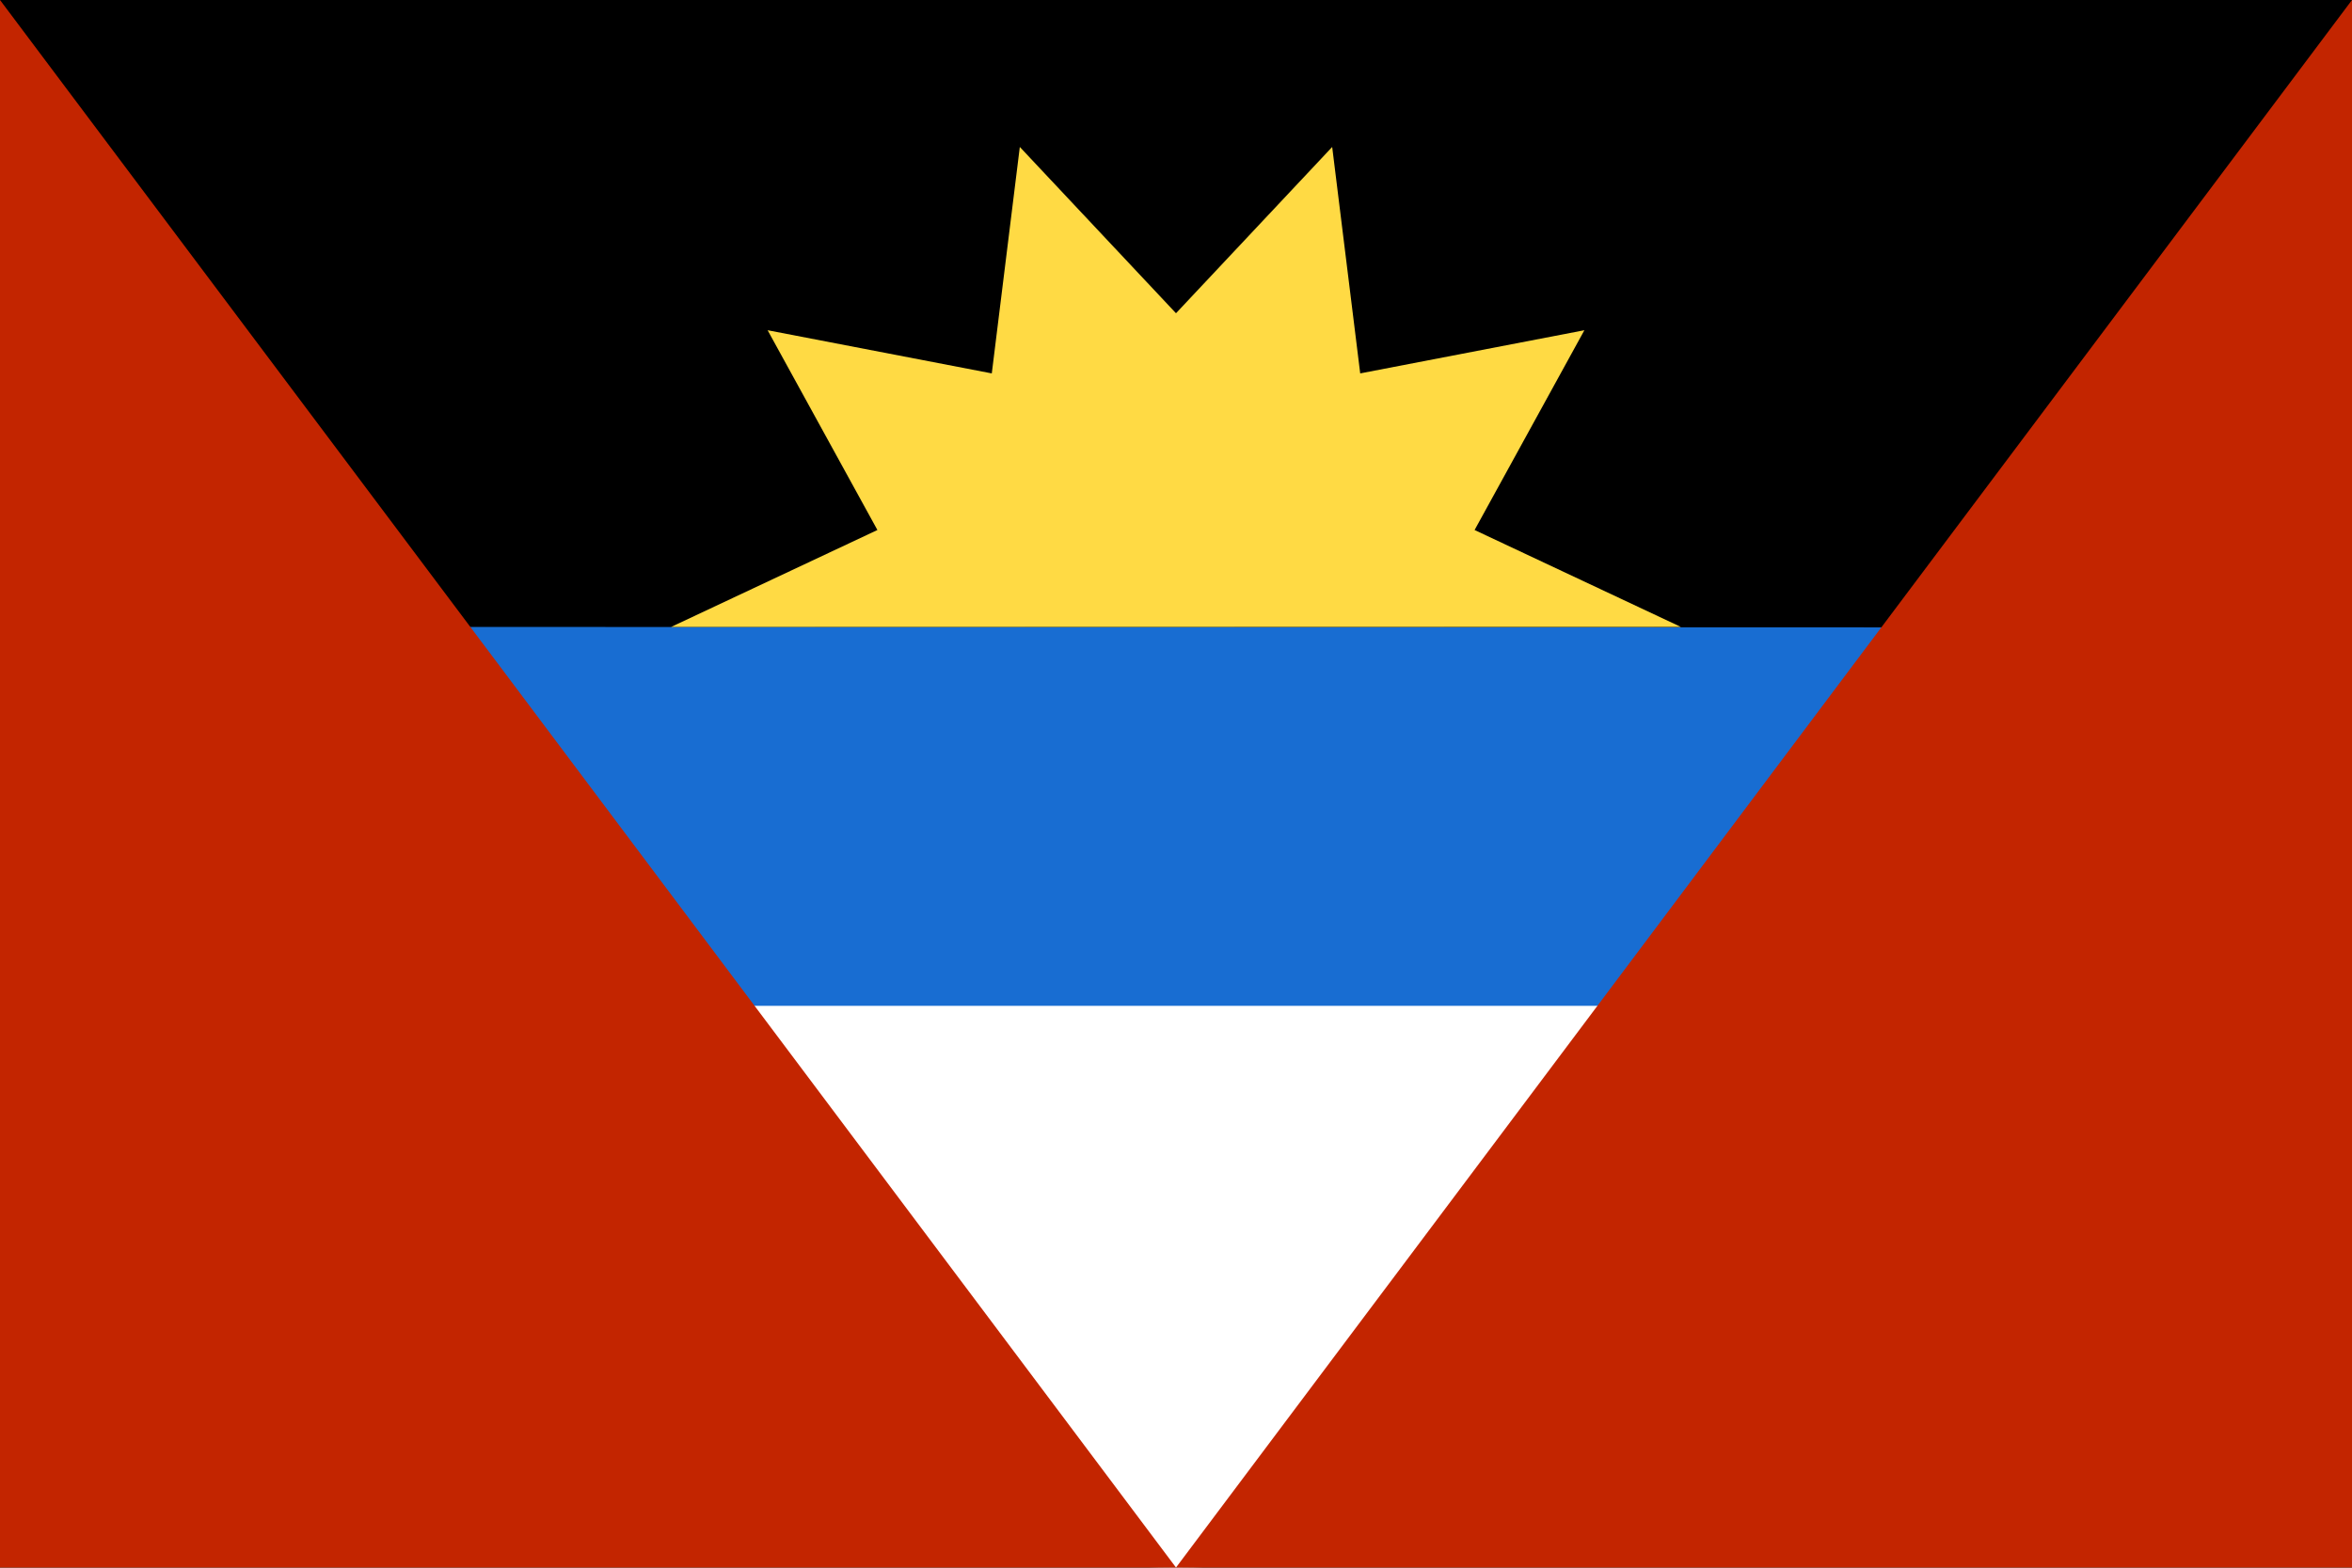
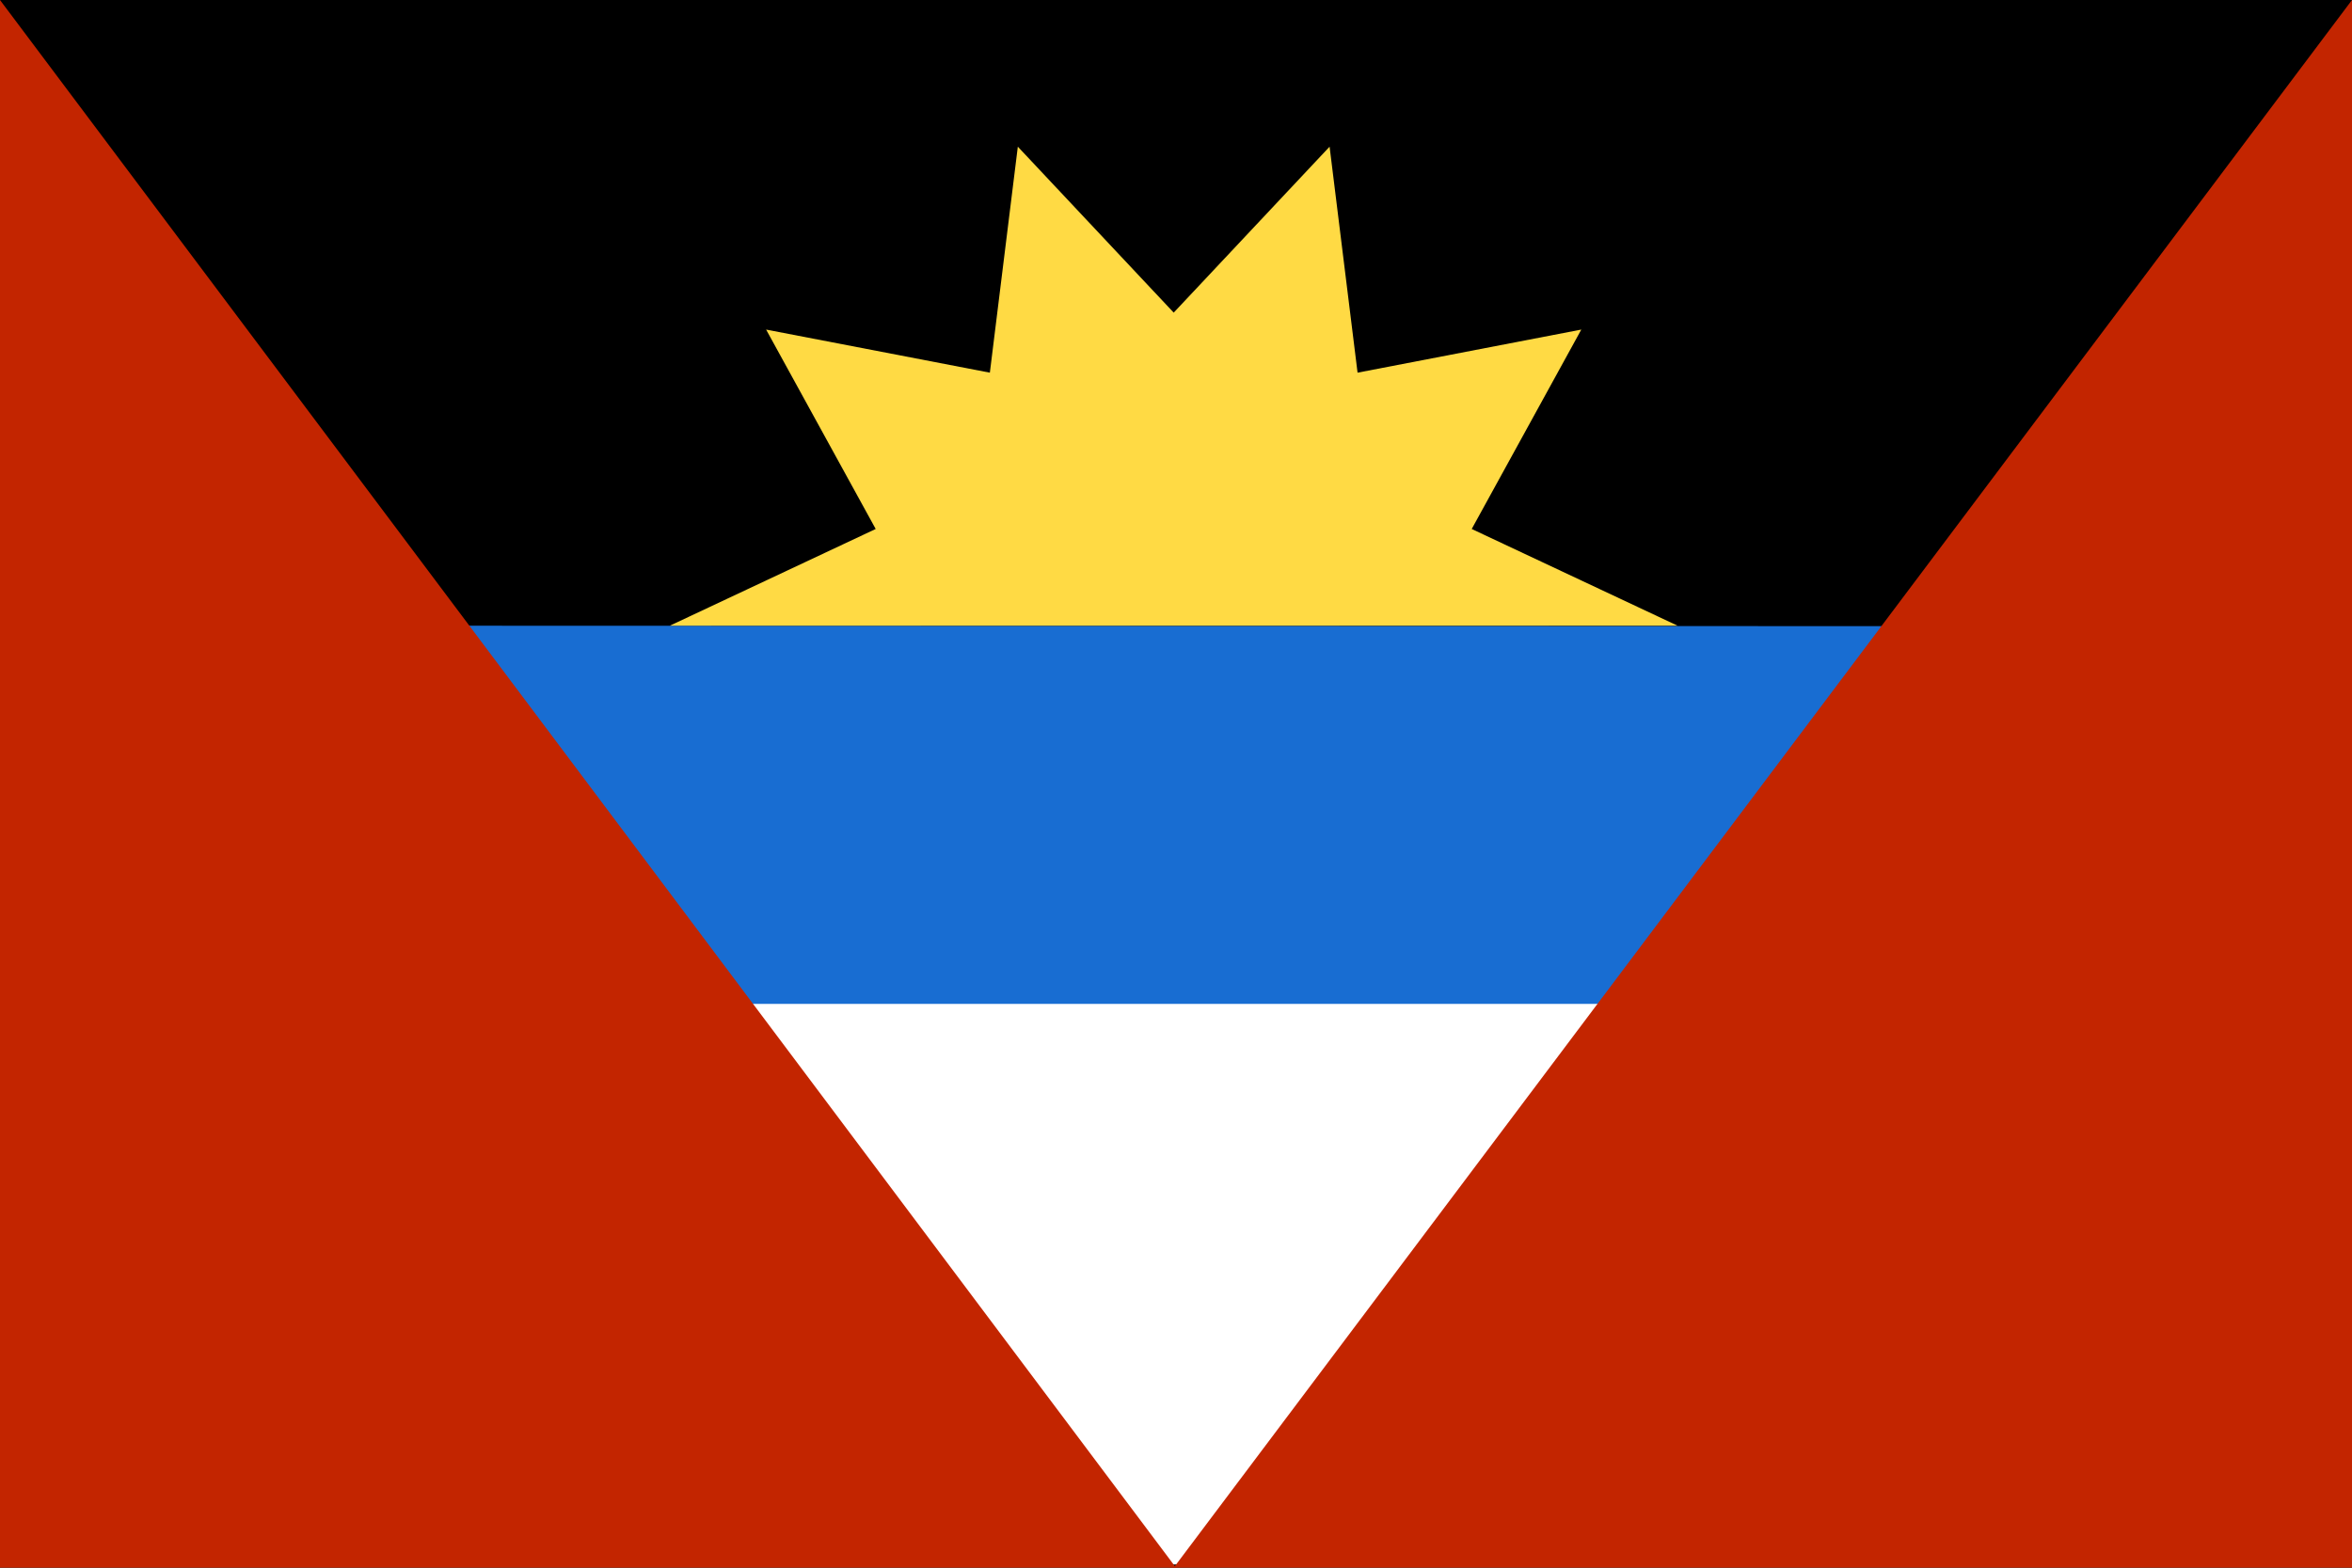
- <svg xmlns="http://www.w3.org/2000/svg" version="1.1" viewBox="0 0 512 341.3">
-   <rect y="0" width="512" height="341.3" />
+ <svg xmlns="http://www.w3.org/2000/svg" version="1.1" viewBox="0 0 513 342">
+   <rect y="0" width="513" height="342" />
  <path fill="#186DD2" d="M88.8,136.5c-2.2,12.9-3.4,26.2-3.4,39.8c0,13.6,1.2,27,3.4,39.8L256,228.3l167.2-12.1  c2.2-12.9,3.4-26.2,3.4-39.8s-1.2-27-3.4-39.8" />
  <path fill="#FFFFFF" d="M423.2,219H88.8c15.8,69.8,84.7,122.3,167.2,122.3S407.4,288.8,423.2,219z" />
  <polygon fill="#FFDA44" points="365.9,136.5 146.1,136.5 191,115.4 167.1,71.9 215.9,81.3 222,32 256,68.2 290,32 296.1,81.3  344.9,71.9 321,115.4 " />
  <g>
-     <polygon fill="#C32500" points="256,341.3 0,0 0,341.3  " />
-     <polygon fill="#C32500" points="512,341.3 512,0 256,341.3  " />
+     <polygon fill="#C32500" points="256.5,342 0,0 0,342  " />
+     <polygon fill="#C32500" points="513,342 513,0 256,342  " />
  </g>
</svg>
